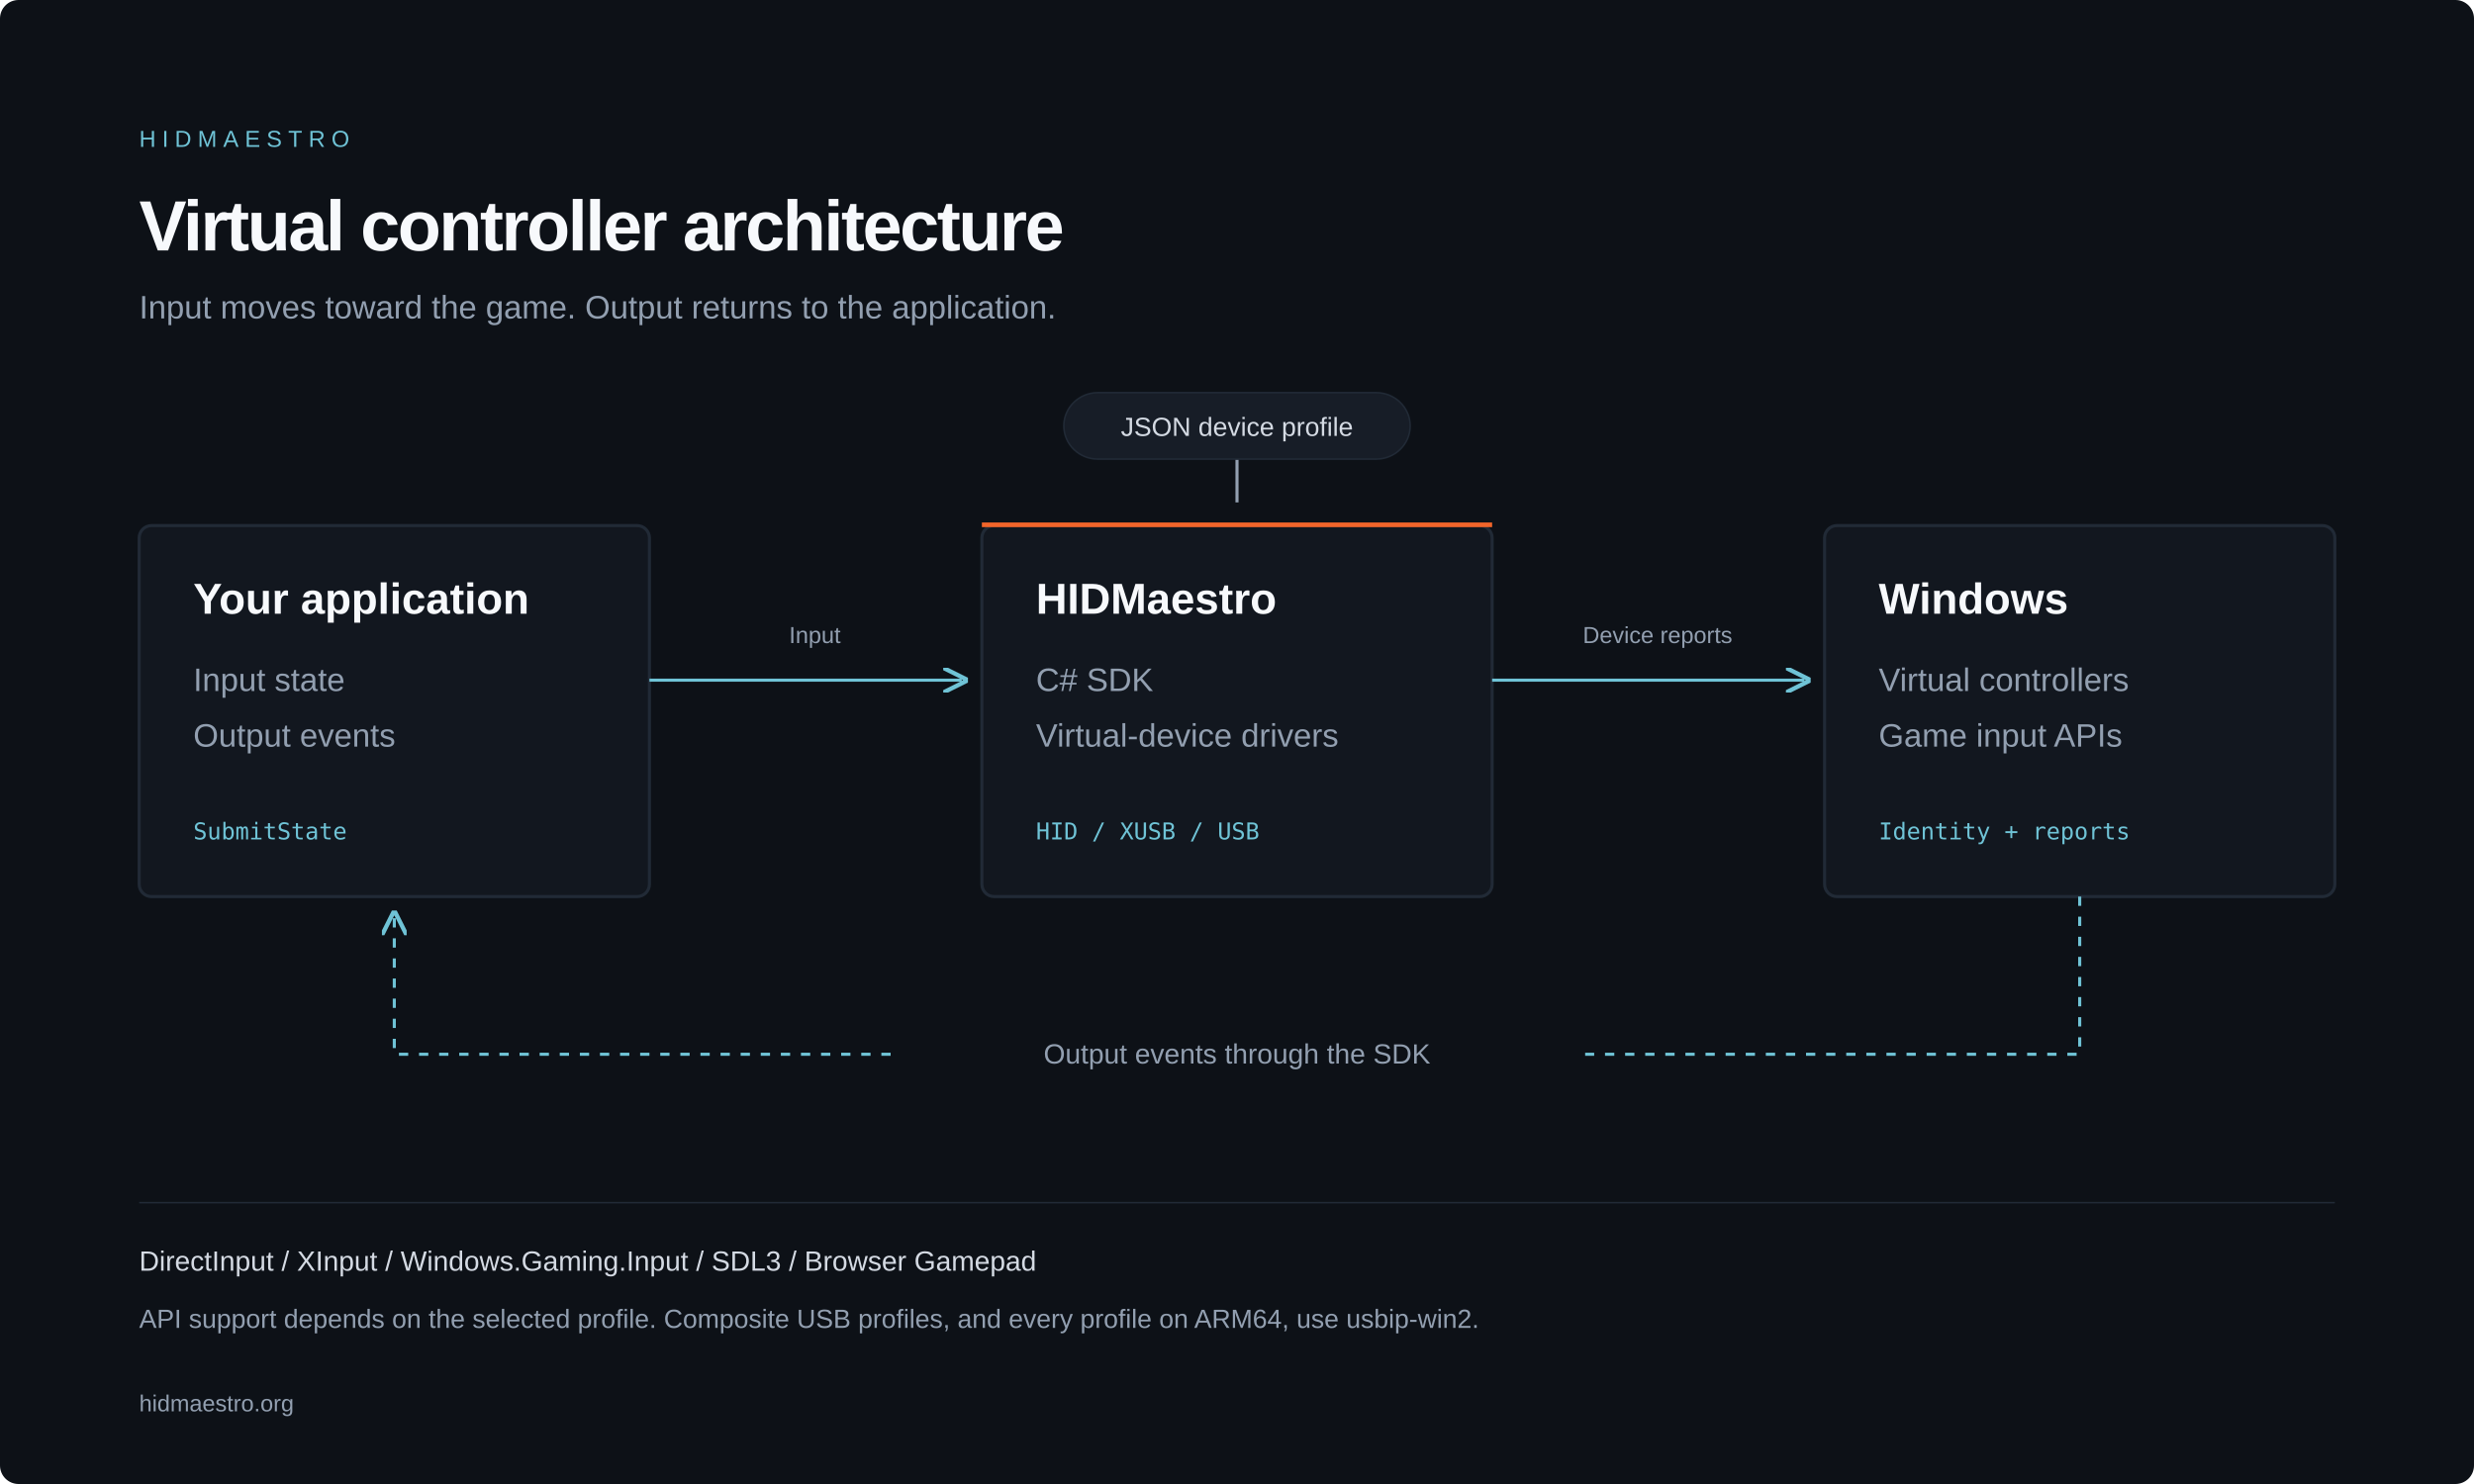
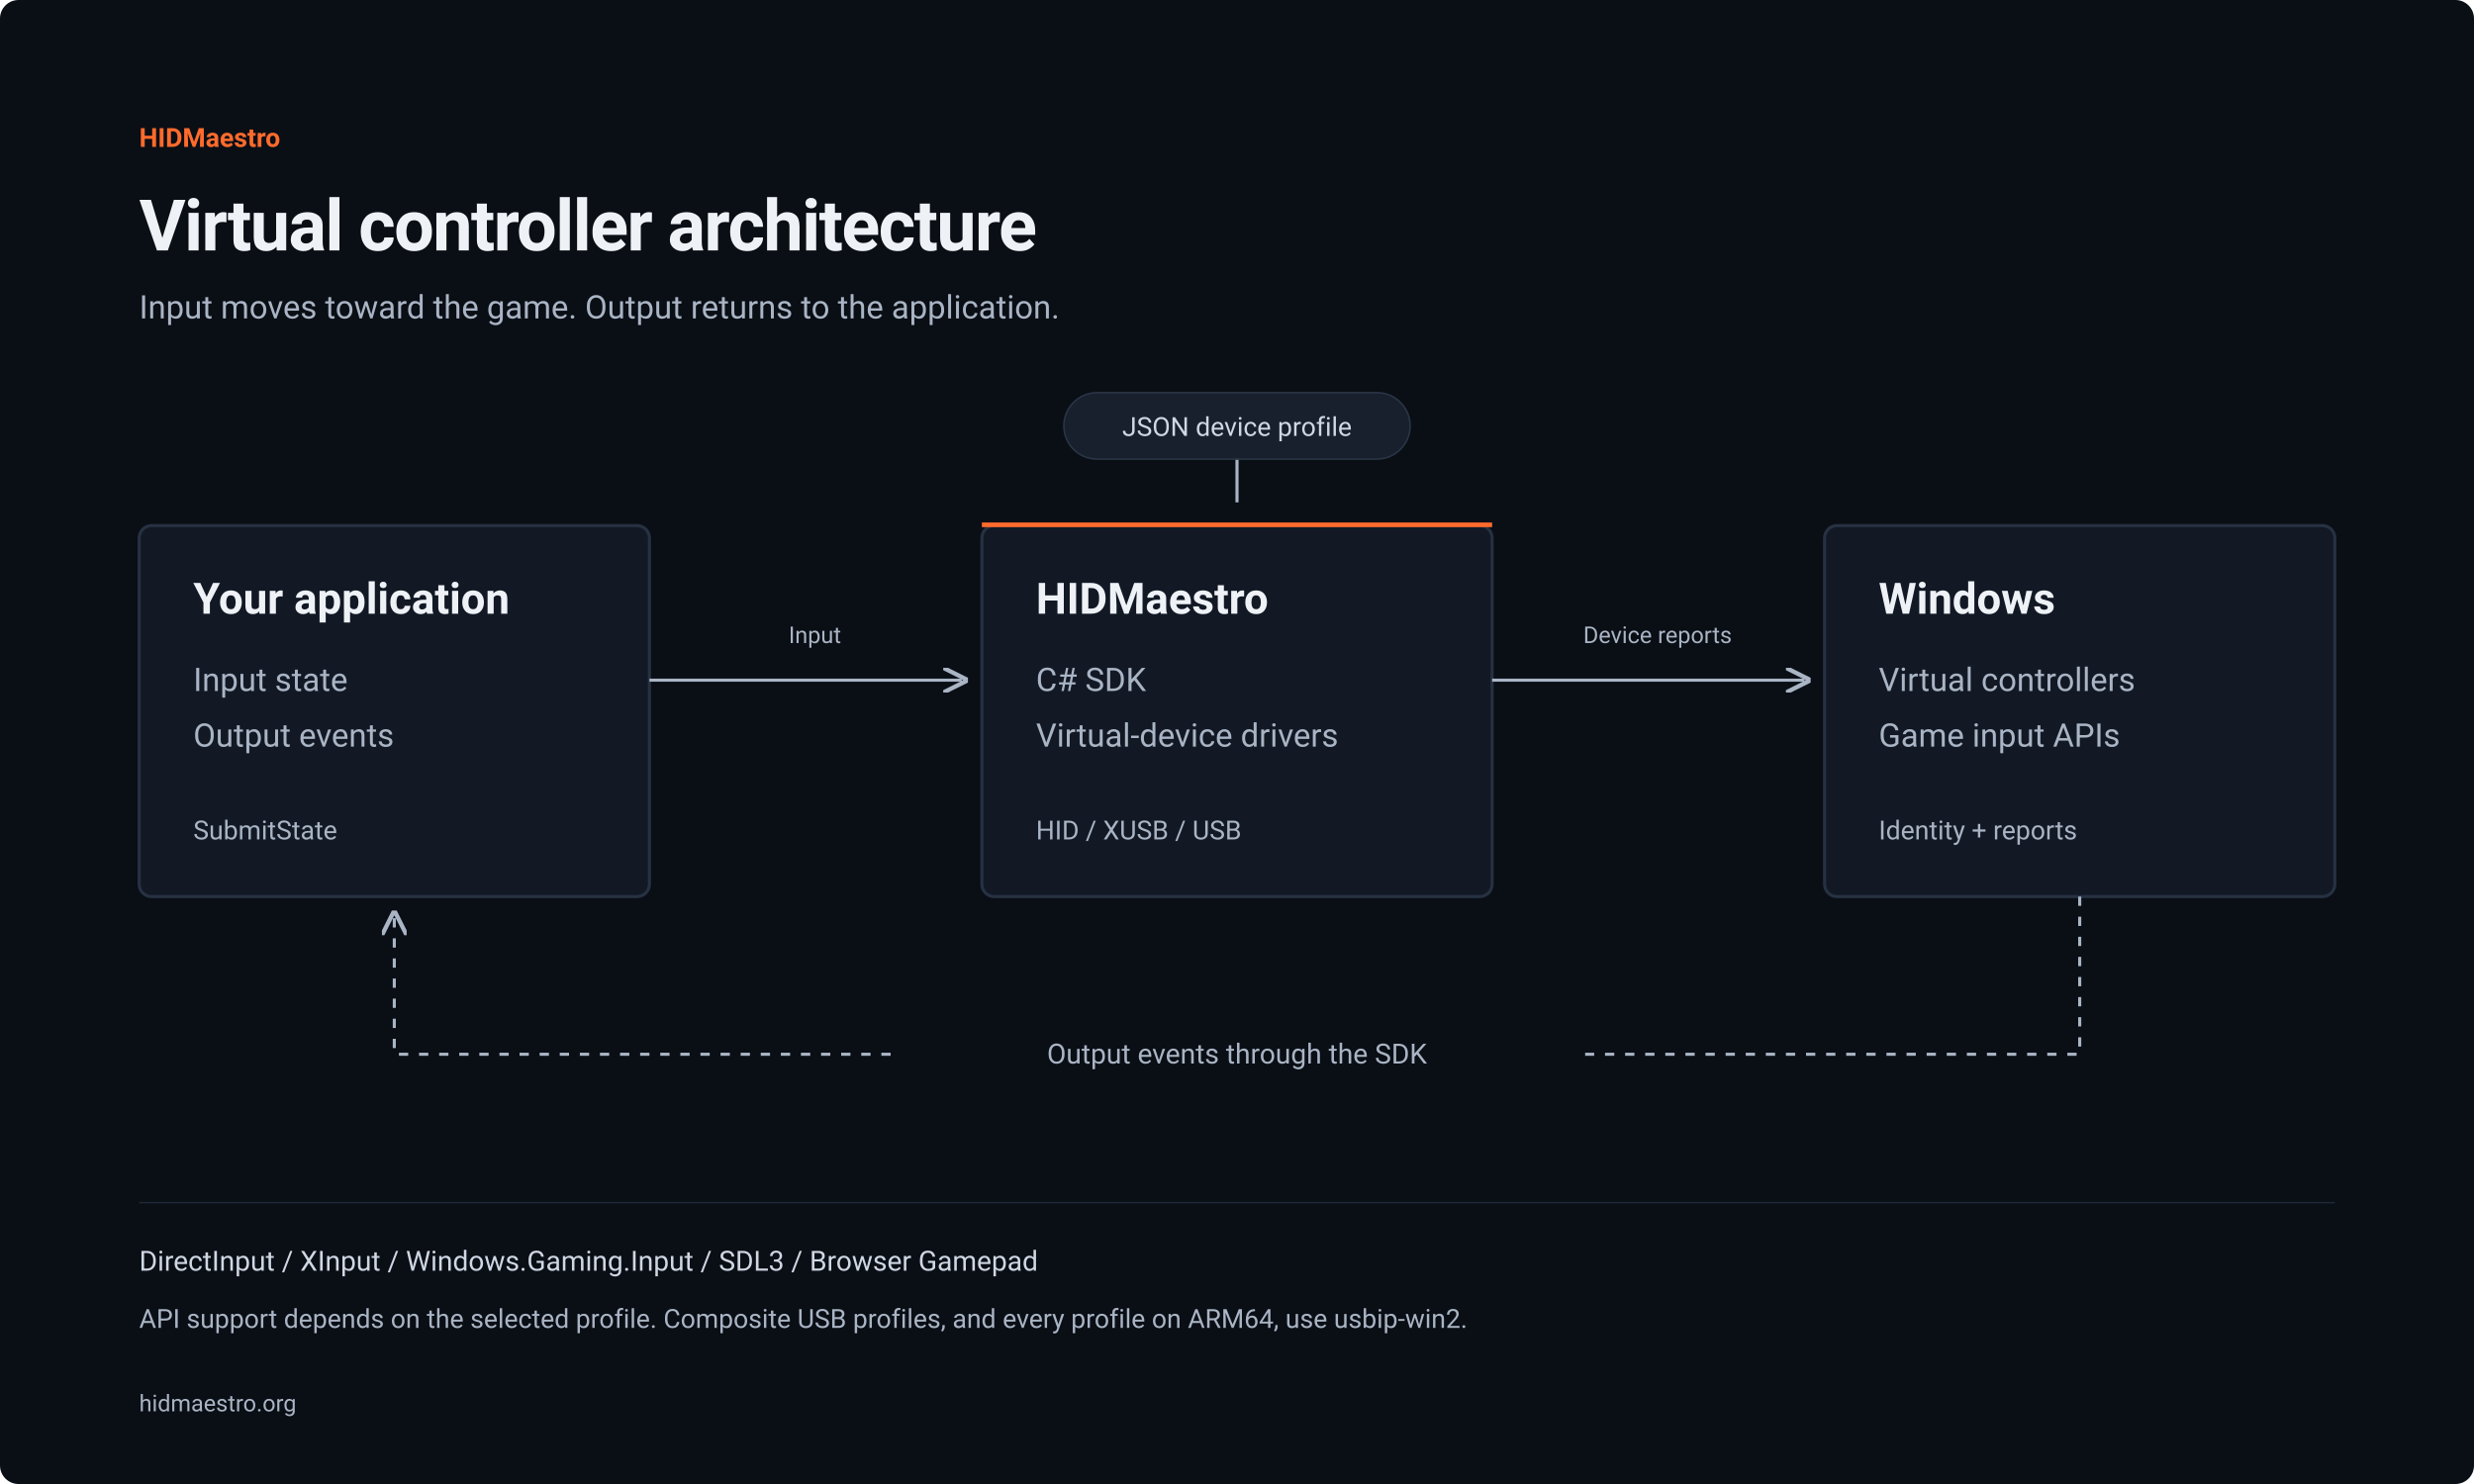
<svg xmlns="http://www.w3.org/2000/svg" width="1600" height="960" viewBox="0 0 1600 960" role="img" aria-labelledby="title description">
  <defs>
    <marker id="arrow" markerWidth="8" markerHeight="8" refX="6" refY="4" orient="auto-start-reverse">
-       <path d="M0 0 8 4 0 8" fill="none" stroke="#6fc3d6" stroke-width="1.4" />
+       <path d="M0 0 8 4 0 8" fill="none" stroke="#a9b4c4" stroke-width="1.4" />
    </marker>
  </defs>
-   <rect width="1600" height="960" rx="12" fill="#0d1117" />
-   <g font-family="Arial, Helvetica, sans-serif">
-     <text x="90" y="95" fill="#6fc3d6" font-size="15" letter-spacing="4">HIDMAESTRO</text>
-     <text x="90" y="162" fill="#f7f9fc" font-size="46" font-weight="600" letter-spacing="-1.5">Virtual controller architecture</text>
-     <text x="90" y="206" fill="#929fb0" font-size="21">Input moves toward the game. Output returns to the application.</text>
-     <g fill="#12171f" stroke="#212a36" stroke-width="2">
+   <rect width="1600" height="960" rx="12" fill="#0a0e15" />
+   <g font-family="'Segoe UI Variable Text', 'Segoe UI', system-ui, -apple-system, Roboto, Arial, sans-serif">
+     <text x="90" y="95" fill="#ff6b2c" font-size="17" font-weight="600">HIDMaestro</text>
+     <text x="90" y="162" fill="#eef2f7" font-size="46" font-weight="600" letter-spacing="-1" font-family="'Segoe UI Variable Display', 'Segoe UI', system-ui, -apple-system, Roboto, Arial, sans-serif">Virtual controller architecture</text>
+     <text x="90" y="206" fill="#a9b4c4" font-size="21">Input moves toward the game. Output returns to the application.</text>
+     <g fill="#121925" stroke="#263142" stroke-width="2">
      <rect x="90" y="340" width="330" height="240" rx="8" />
      <rect x="635" y="340" width="330" height="240" rx="8" />
      <rect x="1180" y="340" width="330" height="240" rx="8" />
    </g>
-     <rect x="635" y="338" width="330" height="3" fill="#f2652a" />
-     <g fill="#f7f9fc" font-size="28" font-weight="600">
+     <rect x="635" y="338" width="330" height="3" fill="#ff6b2c" />
+     <g fill="#eef2f7" font-size="28" font-weight="600">
      <text x="125" y="397">Your application</text>
      <text x="670" y="397">HIDMaestro</text>
      <text x="1215" y="397">Windows</text>
    </g>
-     <g fill="#929fb0" font-size="21">
+     <g fill="#a9b4c4" font-size="21">
      <text x="125" y="447">Input state</text>
      <text x="125" y="483">Output events</text>
      <text x="670" y="447">C# SDK</text>
      <text x="670" y="483">Virtual-device drivers</text>
      <text x="1215" y="447">Virtual controllers</text>
      <text x="1215" y="483">Game input APIs</text>
    </g>
-     <g fill="#6fc3d6" font-size="15" font-family="Consolas, monospace">
+     <g fill="#a9b4c4" font-size="17">
      <text x="125" y="543">SubmitState</text>
      <text x="670" y="543">HID / XUSB / USB</text>
      <text x="1215" y="543">Identity + reports</text>
    </g>
-     <g stroke="#6fc3d6" stroke-width="2" fill="none" marker-end="url(#arrow)">
+     <g stroke="#a9b4c4" stroke-width="2" fill="none" marker-end="url(#arrow)">
      <path d="M420 440H622" />
      <path d="M965 440H1167" />
    </g>
-     <g fill="#929fb0" font-size="15" text-anchor="middle">
+     <g fill="#a9b4c4" font-size="15" text-anchor="middle">
      <text x="527" y="416">Input</text>
      <text x="1072" y="416">Device reports</text>
    </g>
-     <path d="M1345 580V682H255V593" stroke="#6fc3d6" stroke-width="2" fill="none" stroke-dasharray="6 7" marker-end="url(#arrow)" />
-     <rect x="577" y="659" width="448" height="45" rx="6" fill="#0d1117" />
-     <text x="800" y="688" text-anchor="middle" fill="#929fb0" font-size="18">Output events through the SDK</text>
-     <path d="M800 293V325" stroke="#929fb0" stroke-width="2" fill="none" />
-     <rect x="688" y="254" width="224" height="43" rx="22" fill="#171d27" stroke="#212a36" />
-     <text x="800" y="282" text-anchor="middle" fill="#d4dae3" font-size="17">JSON device profile</text>
-     <path d="M90 778H1510" stroke="#212a36" />
-     <text x="90" y="822" fill="#d4dae3" font-size="18">DirectInput / XInput / Windows.Gaming.Input / SDL3 / Browser Gamepad</text>
-     <text x="90" y="859" fill="#929fb0" font-size="17">API support depends on the selected profile. Composite USB profiles, and every profile on ARM64, use usbip-win2.</text>
-     <text x="90" y="913" fill="#929fb0" font-size="15">hidmaestro.org</text>
+     <path d="M1345 580V682H255V593" stroke="#a9b4c4" stroke-width="2" fill="none" stroke-dasharray="6 7" marker-end="url(#arrow)" />
+     <rect x="577" y="659" width="448" height="45" rx="6" fill="#0a0e15" />
+     <text x="800" y="688" text-anchor="middle" fill="#a9b4c4" font-size="18">Output events through the SDK</text>
+     <path d="M800 293V325" stroke="#a9b4c4" stroke-width="2" fill="none" />
+     <rect x="688" y="254" width="224" height="43" rx="21.5" fill="#18202e" stroke="#2a3546" />
+     <text x="800" y="282" text-anchor="middle" fill="#cfd7e3" font-size="17">JSON device profile</text>
+     <path d="M90 778H1510" stroke="#1e2734" />
+     <text x="90" y="822" fill="#cfd7e3" font-size="18">DirectInput / XInput / Windows.Gaming.Input / SDL3 / Browser Gamepad</text>
+     <text x="90" y="859" fill="#a9b4c4" font-size="17">API support depends on the selected profile. Composite USB profiles, and every profile on ARM64, use usbip-win2.</text>
+     <text x="90" y="913" fill="#a9b4c4" font-size="15">hidmaestro.org</text>
  </g>
</svg>
